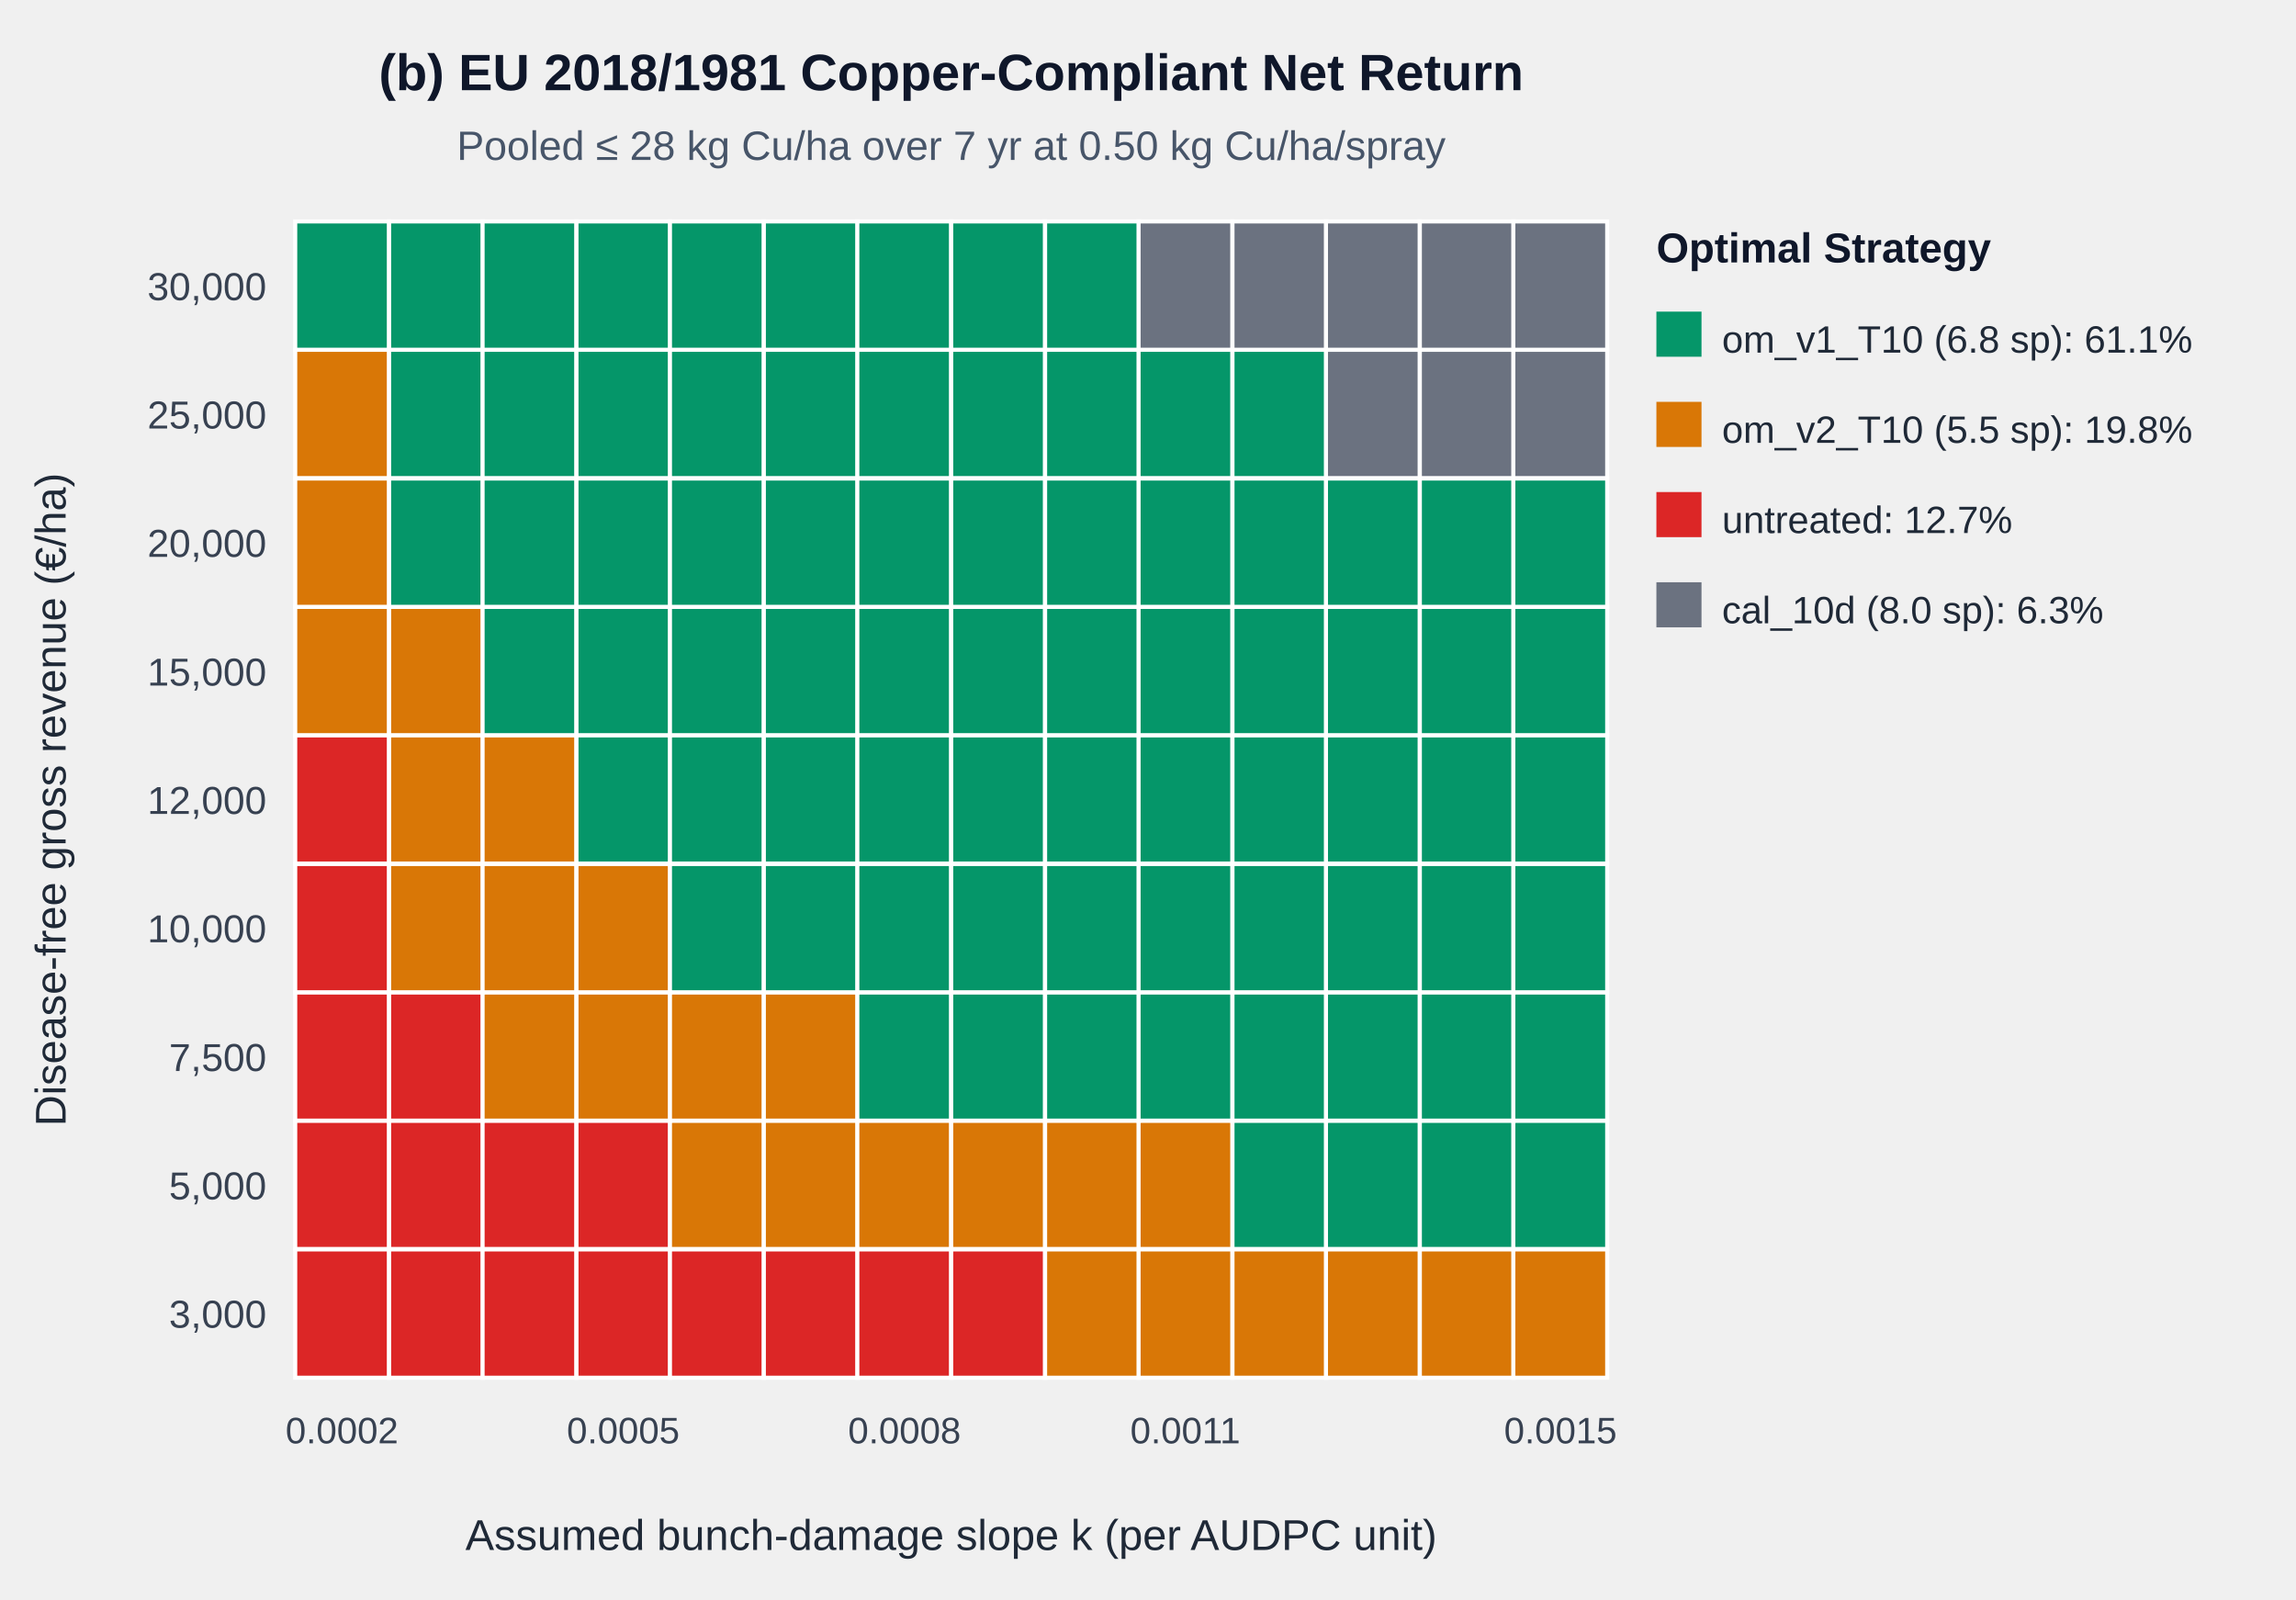
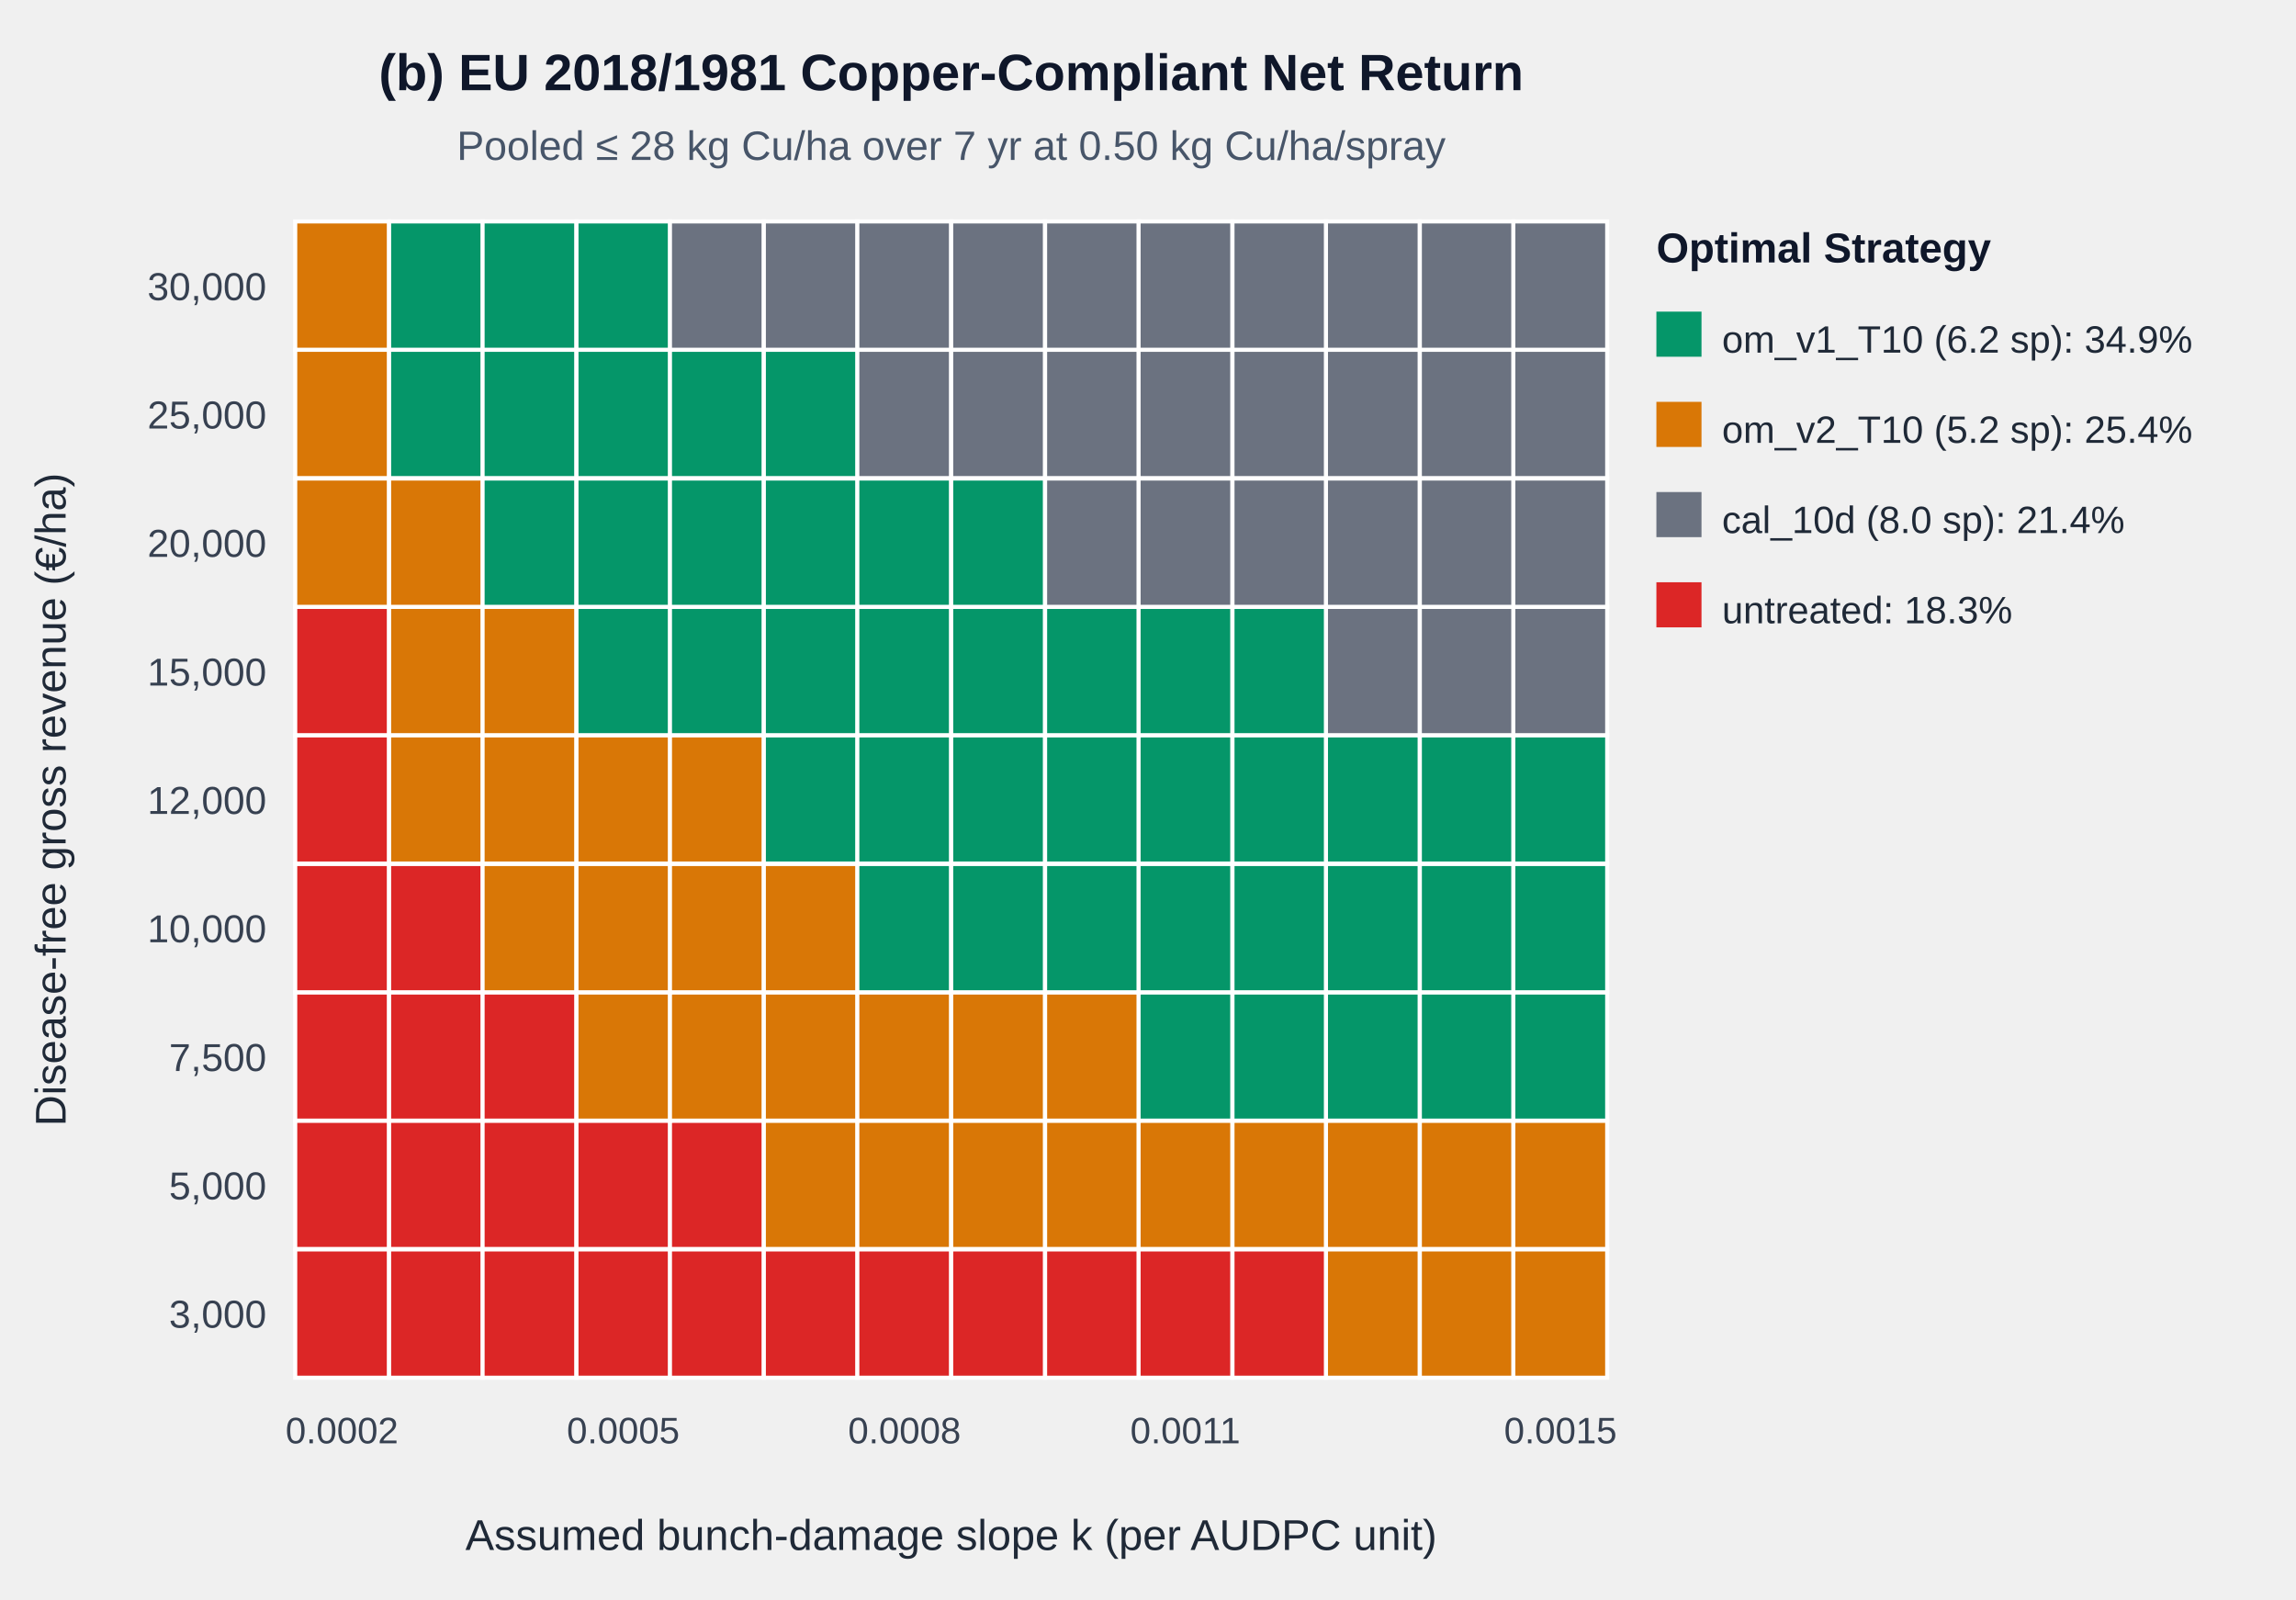
<svg xmlns="http://www.w3.org/2000/svg" viewBox="0 0 560 390" width="560" height="390" style="font-family:Segoe UI,Arial,sans-serif;background:#ffffff">
  <text x="232.0" y="22" text-anchor="middle" font-size="12.5" font-weight="700" fill="#0f172a">(b) EU 2018/1981 Copper-Compliant Net Return</text>
  <text x="232.0" y="39" text-anchor="middle" font-size="10" fill="#475569">Pooled ≤ 28 kg Cu/ha over 7 yr at 0.50 kg Cu/ha/spray</text>
  <text x="232.0" y="378" text-anchor="middle" font-size="10.5" fill="#1f2937">Assumed bunch-damage slope k (per AUDPC unit)</text>
  <text x="16" y="195.0" text-anchor="middle" font-size="10.5" fill="#1f2937" transform="rotate(-90 16 195.0)">Disease-free gross revenue (€/ha)</text>
  <text x="65" y="323.8" text-anchor="end" font-size="9.5" fill="#374151">3,000</text>
  <rect x="72.0" y="304.7" width="22.9" height="31.3" fill="#dc2626" stroke="#ffffff" stroke-width="1" />
  <rect x="94.9" y="304.7" width="22.9" height="31.3" fill="#dc2626" stroke="#ffffff" stroke-width="1" />
  <rect x="117.7" y="304.7" width="22.9" height="31.3" fill="#dc2626" stroke="#ffffff" stroke-width="1" />
  <rect x="140.6" y="304.7" width="22.9" height="31.3" fill="#dc2626" stroke="#ffffff" stroke-width="1" />
  <rect x="163.4" y="304.7" width="22.9" height="31.3" fill="#dc2626" stroke="#ffffff" stroke-width="1" />
  <rect x="186.3" y="304.7" width="22.9" height="31.3" fill="#dc2626" stroke="#ffffff" stroke-width="1" />
  <rect x="209.1" y="304.7" width="22.9" height="31.3" fill="#dc2626" stroke="#ffffff" stroke-width="1" />
  <rect x="232.0" y="304.7" width="22.9" height="31.3" fill="#dc2626" stroke="#ffffff" stroke-width="1" />
-   <rect x="254.9" y="304.7" width="22.9" height="31.3" fill="#d97706" stroke="#ffffff" stroke-width="1" />
-   <rect x="277.7" y="304.7" width="22.9" height="31.3" fill="#d97706" stroke="#ffffff" stroke-width="1" />
-   <rect x="300.6" y="304.7" width="22.9" height="31.3" fill="#d97706" stroke="#ffffff" stroke-width="1" />
+   <rect x="254.9" y="304.7" width="22.9" height="31.3" fill="#dc2626" stroke="#ffffff" stroke-width="1" />
+   <rect x="277.7" y="304.7" width="22.9" height="31.3" fill="#dc2626" stroke="#ffffff" stroke-width="1" />
+   <rect x="300.6" y="304.7" width="22.9" height="31.3" fill="#dc2626" stroke="#ffffff" stroke-width="1" />
  <rect x="323.4" y="304.7" width="22.9" height="31.3" fill="#d97706" stroke="#ffffff" stroke-width="1" />
  <rect x="346.3" y="304.7" width="22.9" height="31.3" fill="#d97706" stroke="#ffffff" stroke-width="1" />
  <rect x="369.1" y="304.7" width="22.9" height="31.3" fill="#d97706" stroke="#ffffff" stroke-width="1" />
  <text x="65" y="292.5" text-anchor="end" font-size="9.5" fill="#374151">5,000</text>
  <rect x="72.0" y="273.3" width="22.9" height="31.3" fill="#dc2626" stroke="#ffffff" stroke-width="1" />
  <rect x="94.9" y="273.3" width="22.9" height="31.3" fill="#dc2626" stroke="#ffffff" stroke-width="1" />
  <rect x="117.7" y="273.3" width="22.9" height="31.3" fill="#dc2626" stroke="#ffffff" stroke-width="1" />
  <rect x="140.6" y="273.3" width="22.9" height="31.3" fill="#dc2626" stroke="#ffffff" stroke-width="1" />
-   <rect x="163.4" y="273.3" width="22.9" height="31.3" fill="#d97706" stroke="#ffffff" stroke-width="1" />
+   <rect x="163.4" y="273.3" width="22.9" height="31.3" fill="#dc2626" stroke="#ffffff" stroke-width="1" />
  <rect x="186.3" y="273.3" width="22.9" height="31.3" fill="#d97706" stroke="#ffffff" stroke-width="1" />
  <rect x="209.1" y="273.3" width="22.9" height="31.3" fill="#d97706" stroke="#ffffff" stroke-width="1" />
  <rect x="232.0" y="273.3" width="22.9" height="31.3" fill="#d97706" stroke="#ffffff" stroke-width="1" />
  <rect x="254.9" y="273.3" width="22.9" height="31.3" fill="#d97706" stroke="#ffffff" stroke-width="1" />
  <rect x="277.7" y="273.3" width="22.9" height="31.3" fill="#d97706" stroke="#ffffff" stroke-width="1" />
-   <rect x="300.6" y="273.3" width="22.9" height="31.3" fill="#059669" stroke="#ffffff" stroke-width="1" />
-   <rect x="323.4" y="273.3" width="22.9" height="31.3" fill="#059669" stroke="#ffffff" stroke-width="1" />
-   <rect x="346.3" y="273.3" width="22.9" height="31.3" fill="#059669" stroke="#ffffff" stroke-width="1" />
-   <rect x="369.1" y="273.3" width="22.9" height="31.3" fill="#059669" stroke="#ffffff" stroke-width="1" />
+   <rect x="300.6" y="273.3" width="22.9" height="31.3" fill="#d97706" stroke="#ffffff" stroke-width="1" />
+   <rect x="323.4" y="273.3" width="22.9" height="31.3" fill="#d97706" stroke="#ffffff" stroke-width="1" />
+   <rect x="346.3" y="273.3" width="22.9" height="31.3" fill="#d97706" stroke="#ffffff" stroke-width="1" />
+   <rect x="369.1" y="273.3" width="22.9" height="31.3" fill="#d97706" stroke="#ffffff" stroke-width="1" />
  <text x="65" y="261.2" text-anchor="end" font-size="9.5" fill="#374151">7,500</text>
  <rect x="72.0" y="242.0" width="22.9" height="31.3" fill="#dc2626" stroke="#ffffff" stroke-width="1" />
  <rect x="94.9" y="242.0" width="22.9" height="31.3" fill="#dc2626" stroke="#ffffff" stroke-width="1" />
-   <rect x="117.7" y="242.0" width="22.9" height="31.3" fill="#d97706" stroke="#ffffff" stroke-width="1" />
+   <rect x="117.7" y="242.0" width="22.9" height="31.3" fill="#dc2626" stroke="#ffffff" stroke-width="1" />
  <rect x="140.6" y="242.0" width="22.9" height="31.3" fill="#d97706" stroke="#ffffff" stroke-width="1" />
  <rect x="163.4" y="242.0" width="22.9" height="31.3" fill="#d97706" stroke="#ffffff" stroke-width="1" />
  <rect x="186.3" y="242.0" width="22.9" height="31.3" fill="#d97706" stroke="#ffffff" stroke-width="1" />
-   <rect x="209.1" y="242.0" width="22.9" height="31.3" fill="#059669" stroke="#ffffff" stroke-width="1" />
-   <rect x="232.0" y="242.0" width="22.9" height="31.3" fill="#059669" stroke="#ffffff" stroke-width="1" />
-   <rect x="254.9" y="242.0" width="22.9" height="31.3" fill="#059669" stroke="#ffffff" stroke-width="1" />
+   <rect x="209.1" y="242.0" width="22.9" height="31.3" fill="#d97706" stroke="#ffffff" stroke-width="1" />
+   <rect x="232.0" y="242.0" width="22.9" height="31.3" fill="#d97706" stroke="#ffffff" stroke-width="1" />
+   <rect x="254.9" y="242.0" width="22.9" height="31.3" fill="#d97706" stroke="#ffffff" stroke-width="1" />
  <rect x="277.7" y="242.0" width="22.9" height="31.3" fill="#059669" stroke="#ffffff" stroke-width="1" />
  <rect x="300.6" y="242.0" width="22.9" height="31.3" fill="#059669" stroke="#ffffff" stroke-width="1" />
  <rect x="323.4" y="242.0" width="22.9" height="31.3" fill="#059669" stroke="#ffffff" stroke-width="1" />
  <rect x="346.3" y="242.0" width="22.9" height="31.3" fill="#059669" stroke="#ffffff" stroke-width="1" />
  <rect x="369.1" y="242.0" width="22.9" height="31.3" fill="#059669" stroke="#ffffff" stroke-width="1" />
  <text x="65" y="229.8" text-anchor="end" font-size="9.5" fill="#374151">10,000</text>
  <rect x="72.0" y="210.7" width="22.9" height="31.3" fill="#dc2626" stroke="#ffffff" stroke-width="1" />
-   <rect x="94.9" y="210.7" width="22.9" height="31.3" fill="#d97706" stroke="#ffffff" stroke-width="1" />
+   <rect x="94.9" y="210.7" width="22.9" height="31.3" fill="#dc2626" stroke="#ffffff" stroke-width="1" />
  <rect x="117.7" y="210.7" width="22.9" height="31.3" fill="#d97706" stroke="#ffffff" stroke-width="1" />
  <rect x="140.6" y="210.7" width="22.9" height="31.3" fill="#d97706" stroke="#ffffff" stroke-width="1" />
-   <rect x="163.4" y="210.7" width="22.9" height="31.3" fill="#059669" stroke="#ffffff" stroke-width="1" />
-   <rect x="186.3" y="210.7" width="22.9" height="31.3" fill="#059669" stroke="#ffffff" stroke-width="1" />
+   <rect x="163.4" y="210.7" width="22.9" height="31.3" fill="#d97706" stroke="#ffffff" stroke-width="1" />
+   <rect x="186.3" y="210.7" width="22.9" height="31.3" fill="#d97706" stroke="#ffffff" stroke-width="1" />
  <rect x="209.1" y="210.7" width="22.9" height="31.3" fill="#059669" stroke="#ffffff" stroke-width="1" />
  <rect x="232.0" y="210.7" width="22.9" height="31.3" fill="#059669" stroke="#ffffff" stroke-width="1" />
  <rect x="254.9" y="210.7" width="22.9" height="31.3" fill="#059669" stroke="#ffffff" stroke-width="1" />
  <rect x="277.7" y="210.7" width="22.9" height="31.3" fill="#059669" stroke="#ffffff" stroke-width="1" />
  <rect x="300.6" y="210.7" width="22.9" height="31.3" fill="#059669" stroke="#ffffff" stroke-width="1" />
  <rect x="323.4" y="210.7" width="22.9" height="31.3" fill="#059669" stroke="#ffffff" stroke-width="1" />
  <rect x="346.3" y="210.7" width="22.9" height="31.3" fill="#059669" stroke="#ffffff" stroke-width="1" />
  <rect x="369.1" y="210.7" width="22.9" height="31.3" fill="#059669" stroke="#ffffff" stroke-width="1" />
  <text x="65" y="198.5" text-anchor="end" font-size="9.5" fill="#374151">12,000</text>
  <rect x="72.0" y="179.3" width="22.9" height="31.3" fill="#dc2626" stroke="#ffffff" stroke-width="1" />
  <rect x="94.9" y="179.3" width="22.9" height="31.3" fill="#d97706" stroke="#ffffff" stroke-width="1" />
  <rect x="117.7" y="179.3" width="22.9" height="31.3" fill="#d97706" stroke="#ffffff" stroke-width="1" />
-   <rect x="140.6" y="179.3" width="22.9" height="31.3" fill="#059669" stroke="#ffffff" stroke-width="1" />
-   <rect x="163.4" y="179.3" width="22.9" height="31.3" fill="#059669" stroke="#ffffff" stroke-width="1" />
+   <rect x="140.6" y="179.3" width="22.9" height="31.3" fill="#d97706" stroke="#ffffff" stroke-width="1" />
+   <rect x="163.4" y="179.3" width="22.9" height="31.3" fill="#d97706" stroke="#ffffff" stroke-width="1" />
  <rect x="186.3" y="179.3" width="22.9" height="31.3" fill="#059669" stroke="#ffffff" stroke-width="1" />
  <rect x="209.1" y="179.3" width="22.9" height="31.3" fill="#059669" stroke="#ffffff" stroke-width="1" />
  <rect x="232.0" y="179.3" width="22.9" height="31.3" fill="#059669" stroke="#ffffff" stroke-width="1" />
  <rect x="254.9" y="179.3" width="22.9" height="31.3" fill="#059669" stroke="#ffffff" stroke-width="1" />
  <rect x="277.7" y="179.3" width="22.9" height="31.3" fill="#059669" stroke="#ffffff" stroke-width="1" />
  <rect x="300.6" y="179.3" width="22.9" height="31.3" fill="#059669" stroke="#ffffff" stroke-width="1" />
  <rect x="323.4" y="179.3" width="22.9" height="31.3" fill="#059669" stroke="#ffffff" stroke-width="1" />
  <rect x="346.3" y="179.3" width="22.9" height="31.3" fill="#059669" stroke="#ffffff" stroke-width="1" />
  <rect x="369.1" y="179.3" width="22.9" height="31.3" fill="#059669" stroke="#ffffff" stroke-width="1" />
  <text x="65" y="167.2" text-anchor="end" font-size="9.5" fill="#374151">15,000</text>
-   <rect x="72.0" y="148.0" width="22.9" height="31.3" fill="#d97706" stroke="#ffffff" stroke-width="1" />
+   <rect x="72.0" y="148.0" width="22.9" height="31.3" fill="#dc2626" stroke="#ffffff" stroke-width="1" />
  <rect x="94.9" y="148.0" width="22.9" height="31.3" fill="#d97706" stroke="#ffffff" stroke-width="1" />
-   <rect x="117.7" y="148.0" width="22.9" height="31.3" fill="#059669" stroke="#ffffff" stroke-width="1" />
+   <rect x="117.7" y="148.0" width="22.9" height="31.3" fill="#d97706" stroke="#ffffff" stroke-width="1" />
  <rect x="140.6" y="148.0" width="22.9" height="31.3" fill="#059669" stroke="#ffffff" stroke-width="1" />
  <rect x="163.4" y="148.0" width="22.9" height="31.3" fill="#059669" stroke="#ffffff" stroke-width="1" />
  <rect x="186.3" y="148.0" width="22.9" height="31.3" fill="#059669" stroke="#ffffff" stroke-width="1" />
  <rect x="209.1" y="148.0" width="22.9" height="31.3" fill="#059669" stroke="#ffffff" stroke-width="1" />
  <rect x="232.0" y="148.0" width="22.9" height="31.3" fill="#059669" stroke="#ffffff" stroke-width="1" />
  <rect x="254.9" y="148.0" width="22.9" height="31.3" fill="#059669" stroke="#ffffff" stroke-width="1" />
  <rect x="277.7" y="148.0" width="22.9" height="31.3" fill="#059669" stroke="#ffffff" stroke-width="1" />
  <rect x="300.6" y="148.0" width="22.9" height="31.3" fill="#059669" stroke="#ffffff" stroke-width="1" />
-   <rect x="323.4" y="148.0" width="22.9" height="31.3" fill="#059669" stroke="#ffffff" stroke-width="1" />
-   <rect x="346.3" y="148.0" width="22.9" height="31.3" fill="#059669" stroke="#ffffff" stroke-width="1" />
-   <rect x="369.1" y="148.0" width="22.9" height="31.3" fill="#059669" stroke="#ffffff" stroke-width="1" />
+   <rect x="323.4" y="148.0" width="22.9" height="31.3" fill="#6b7280" stroke="#ffffff" stroke-width="1" />
+   <rect x="346.3" y="148.0" width="22.9" height="31.3" fill="#6b7280" stroke="#ffffff" stroke-width="1" />
+   <rect x="369.1" y="148.0" width="22.9" height="31.3" fill="#6b7280" stroke="#ffffff" stroke-width="1" />
  <text x="65" y="135.8" text-anchor="end" font-size="9.5" fill="#374151">20,000</text>
  <rect x="72.0" y="116.7" width="22.9" height="31.3" fill="#d97706" stroke="#ffffff" stroke-width="1" />
-   <rect x="94.9" y="116.7" width="22.9" height="31.3" fill="#059669" stroke="#ffffff" stroke-width="1" />
+   <rect x="94.9" y="116.7" width="22.9" height="31.3" fill="#d97706" stroke="#ffffff" stroke-width="1" />
  <rect x="117.7" y="116.7" width="22.9" height="31.3" fill="#059669" stroke="#ffffff" stroke-width="1" />
  <rect x="140.6" y="116.7" width="22.9" height="31.3" fill="#059669" stroke="#ffffff" stroke-width="1" />
  <rect x="163.4" y="116.7" width="22.9" height="31.3" fill="#059669" stroke="#ffffff" stroke-width="1" />
  <rect x="186.3" y="116.7" width="22.9" height="31.3" fill="#059669" stroke="#ffffff" stroke-width="1" />
  <rect x="209.1" y="116.7" width="22.9" height="31.3" fill="#059669" stroke="#ffffff" stroke-width="1" />
  <rect x="232.0" y="116.7" width="22.9" height="31.3" fill="#059669" stroke="#ffffff" stroke-width="1" />
-   <rect x="254.9" y="116.7" width="22.9" height="31.3" fill="#059669" stroke="#ffffff" stroke-width="1" />
-   <rect x="277.7" y="116.7" width="22.9" height="31.3" fill="#059669" stroke="#ffffff" stroke-width="1" />
-   <rect x="300.6" y="116.7" width="22.9" height="31.3" fill="#059669" stroke="#ffffff" stroke-width="1" />
-   <rect x="323.4" y="116.7" width="22.9" height="31.3" fill="#059669" stroke="#ffffff" stroke-width="1" />
-   <rect x="346.3" y="116.7" width="22.9" height="31.3" fill="#059669" stroke="#ffffff" stroke-width="1" />
-   <rect x="369.1" y="116.7" width="22.9" height="31.3" fill="#059669" stroke="#ffffff" stroke-width="1" />
+   <rect x="254.9" y="116.7" width="22.9" height="31.3" fill="#6b7280" stroke="#ffffff" stroke-width="1" />
+   <rect x="277.7" y="116.7" width="22.9" height="31.3" fill="#6b7280" stroke="#ffffff" stroke-width="1" />
+   <rect x="300.6" y="116.7" width="22.9" height="31.3" fill="#6b7280" stroke="#ffffff" stroke-width="1" />
+   <rect x="323.4" y="116.7" width="22.9" height="31.3" fill="#6b7280" stroke="#ffffff" stroke-width="1" />
+   <rect x="346.3" y="116.7" width="22.9" height="31.3" fill="#6b7280" stroke="#ffffff" stroke-width="1" />
+   <rect x="369.1" y="116.7" width="22.9" height="31.3" fill="#6b7280" stroke="#ffffff" stroke-width="1" />
  <text x="65" y="104.5" text-anchor="end" font-size="9.5" fill="#374151">25,000</text>
  <rect x="72.0" y="85.3" width="22.9" height="31.3" fill="#d97706" stroke="#ffffff" stroke-width="1" />
  <rect x="94.9" y="85.3" width="22.9" height="31.3" fill="#059669" stroke="#ffffff" stroke-width="1" />
  <rect x="117.7" y="85.3" width="22.9" height="31.3" fill="#059669" stroke="#ffffff" stroke-width="1" />
  <rect x="140.6" y="85.3" width="22.9" height="31.3" fill="#059669" stroke="#ffffff" stroke-width="1" />
  <rect x="163.4" y="85.3" width="22.9" height="31.3" fill="#059669" stroke="#ffffff" stroke-width="1" />
  <rect x="186.3" y="85.3" width="22.9" height="31.3" fill="#059669" stroke="#ffffff" stroke-width="1" />
-   <rect x="209.1" y="85.3" width="22.9" height="31.3" fill="#059669" stroke="#ffffff" stroke-width="1" />
-   <rect x="232.0" y="85.3" width="22.9" height="31.3" fill="#059669" stroke="#ffffff" stroke-width="1" />
-   <rect x="254.9" y="85.3" width="22.9" height="31.3" fill="#059669" stroke="#ffffff" stroke-width="1" />
-   <rect x="277.7" y="85.3" width="22.9" height="31.3" fill="#059669" stroke="#ffffff" stroke-width="1" />
-   <rect x="300.6" y="85.3" width="22.9" height="31.3" fill="#059669" stroke="#ffffff" stroke-width="1" />
+   <rect x="209.1" y="85.3" width="22.9" height="31.3" fill="#6b7280" stroke="#ffffff" stroke-width="1" />
+   <rect x="232.0" y="85.3" width="22.9" height="31.3" fill="#6b7280" stroke="#ffffff" stroke-width="1" />
+   <rect x="254.9" y="85.3" width="22.9" height="31.3" fill="#6b7280" stroke="#ffffff" stroke-width="1" />
+   <rect x="277.7" y="85.3" width="22.9" height="31.3" fill="#6b7280" stroke="#ffffff" stroke-width="1" />
+   <rect x="300.6" y="85.3" width="22.9" height="31.3" fill="#6b7280" stroke="#ffffff" stroke-width="1" />
  <rect x="323.4" y="85.3" width="22.9" height="31.3" fill="#6b7280" stroke="#ffffff" stroke-width="1" />
  <rect x="346.3" y="85.3" width="22.9" height="31.3" fill="#6b7280" stroke="#ffffff" stroke-width="1" />
  <rect x="369.1" y="85.3" width="22.9" height="31.3" fill="#6b7280" stroke="#ffffff" stroke-width="1" />
  <text x="65" y="73.2" text-anchor="end" font-size="9.5" fill="#374151">30,000</text>
-   <rect x="72.0" y="54.0" width="22.9" height="31.3" fill="#059669" stroke="#ffffff" stroke-width="1" />
+   <rect x="72.0" y="54.0" width="22.9" height="31.3" fill="#d97706" stroke="#ffffff" stroke-width="1" />
  <rect x="94.9" y="54.0" width="22.9" height="31.3" fill="#059669" stroke="#ffffff" stroke-width="1" />
  <rect x="117.7" y="54.0" width="22.9" height="31.3" fill="#059669" stroke="#ffffff" stroke-width="1" />
  <rect x="140.6" y="54.0" width="22.9" height="31.3" fill="#059669" stroke="#ffffff" stroke-width="1" />
-   <rect x="163.4" y="54.0" width="22.9" height="31.3" fill="#059669" stroke="#ffffff" stroke-width="1" />
-   <rect x="186.3" y="54.0" width="22.9" height="31.3" fill="#059669" stroke="#ffffff" stroke-width="1" />
-   <rect x="209.1" y="54.0" width="22.9" height="31.3" fill="#059669" stroke="#ffffff" stroke-width="1" />
-   <rect x="232.0" y="54.0" width="22.9" height="31.3" fill="#059669" stroke="#ffffff" stroke-width="1" />
-   <rect x="254.9" y="54.0" width="22.9" height="31.3" fill="#059669" stroke="#ffffff" stroke-width="1" />
+   <rect x="163.4" y="54.0" width="22.9" height="31.3" fill="#6b7280" stroke="#ffffff" stroke-width="1" />
+   <rect x="186.3" y="54.0" width="22.9" height="31.3" fill="#6b7280" stroke="#ffffff" stroke-width="1" />
+   <rect x="209.1" y="54.0" width="22.9" height="31.3" fill="#6b7280" stroke="#ffffff" stroke-width="1" />
+   <rect x="232.0" y="54.0" width="22.9" height="31.3" fill="#6b7280" stroke="#ffffff" stroke-width="1" />
+   <rect x="254.9" y="54.0" width="22.9" height="31.3" fill="#6b7280" stroke="#ffffff" stroke-width="1" />
  <rect x="277.7" y="54.0" width="22.9" height="31.3" fill="#6b7280" stroke="#ffffff" stroke-width="1" />
  <rect x="300.6" y="54.0" width="22.9" height="31.3" fill="#6b7280" stroke="#ffffff" stroke-width="1" />
  <rect x="323.4" y="54.0" width="22.9" height="31.3" fill="#6b7280" stroke="#ffffff" stroke-width="1" />
  <rect x="346.3" y="54.0" width="22.9" height="31.3" fill="#6b7280" stroke="#ffffff" stroke-width="1" />
  <rect x="369.1" y="54.0" width="22.9" height="31.3" fill="#6b7280" stroke="#ffffff" stroke-width="1" />
  <text x="83.4" y="352.0" text-anchor="middle" font-size="9" fill="#374151">0.0002</text>
  <text x="152.0" y="352.0" text-anchor="middle" font-size="9" fill="#374151">0.0005</text>
  <text x="220.6" y="352.0" text-anchor="middle" font-size="9" fill="#374151">0.0008</text>
  <text x="289.1" y="352.0" text-anchor="middle" font-size="9" fill="#374151">0.0011</text>
  <text x="380.6" y="352.0" text-anchor="middle" font-size="9" fill="#374151">0.0015</text>
  <text x="404" y="64" font-size="10.2" font-weight="700" fill="#0f172a">Optimal Strategy</text>
  <rect x="404" y="76" width="11" height="11" fill="#059669" />
-   <text x="420" y="86" font-size="9.3" fill="#1f2937">om_v1_T10 (6.8 sp): 61.1%</text>
+   <text x="420" y="86" font-size="9.3" fill="#1f2937">om_v1_T10 (6.2 sp): 34.9%</text>
  <rect x="404" y="98" width="11" height="11" fill="#d97706" />
-   <text x="420" y="108" font-size="9.3" fill="#1f2937">om_v2_T10 (5.5 sp): 19.8%</text>
-   <rect x="404" y="120" width="11" height="11" fill="#dc2626" />
-   <text x="420" y="130" font-size="9.3" fill="#1f2937">untreated: 12.7%</text>
-   <rect x="404" y="142" width="11" height="11" fill="#6b7280" />
-   <text x="420" y="152" font-size="9.3" fill="#1f2937">cal_10d (8.0 sp): 6.3%</text>
+   <text x="420" y="108" font-size="9.3" fill="#1f2937">om_v2_T10 (5.2 sp): 25.4%</text>
+   <rect x="404" y="120" width="11" height="11" fill="#6b7280" />
+   <text x="420" y="130" font-size="9.3" fill="#1f2937">cal_10d (8.0 sp): 21.4%</text>
+   <rect x="404" y="142" width="11" height="11" fill="#dc2626" />
+   <text x="420" y="152" font-size="9.3" fill="#1f2937">untreated: 18.3%</text>
</svg>
